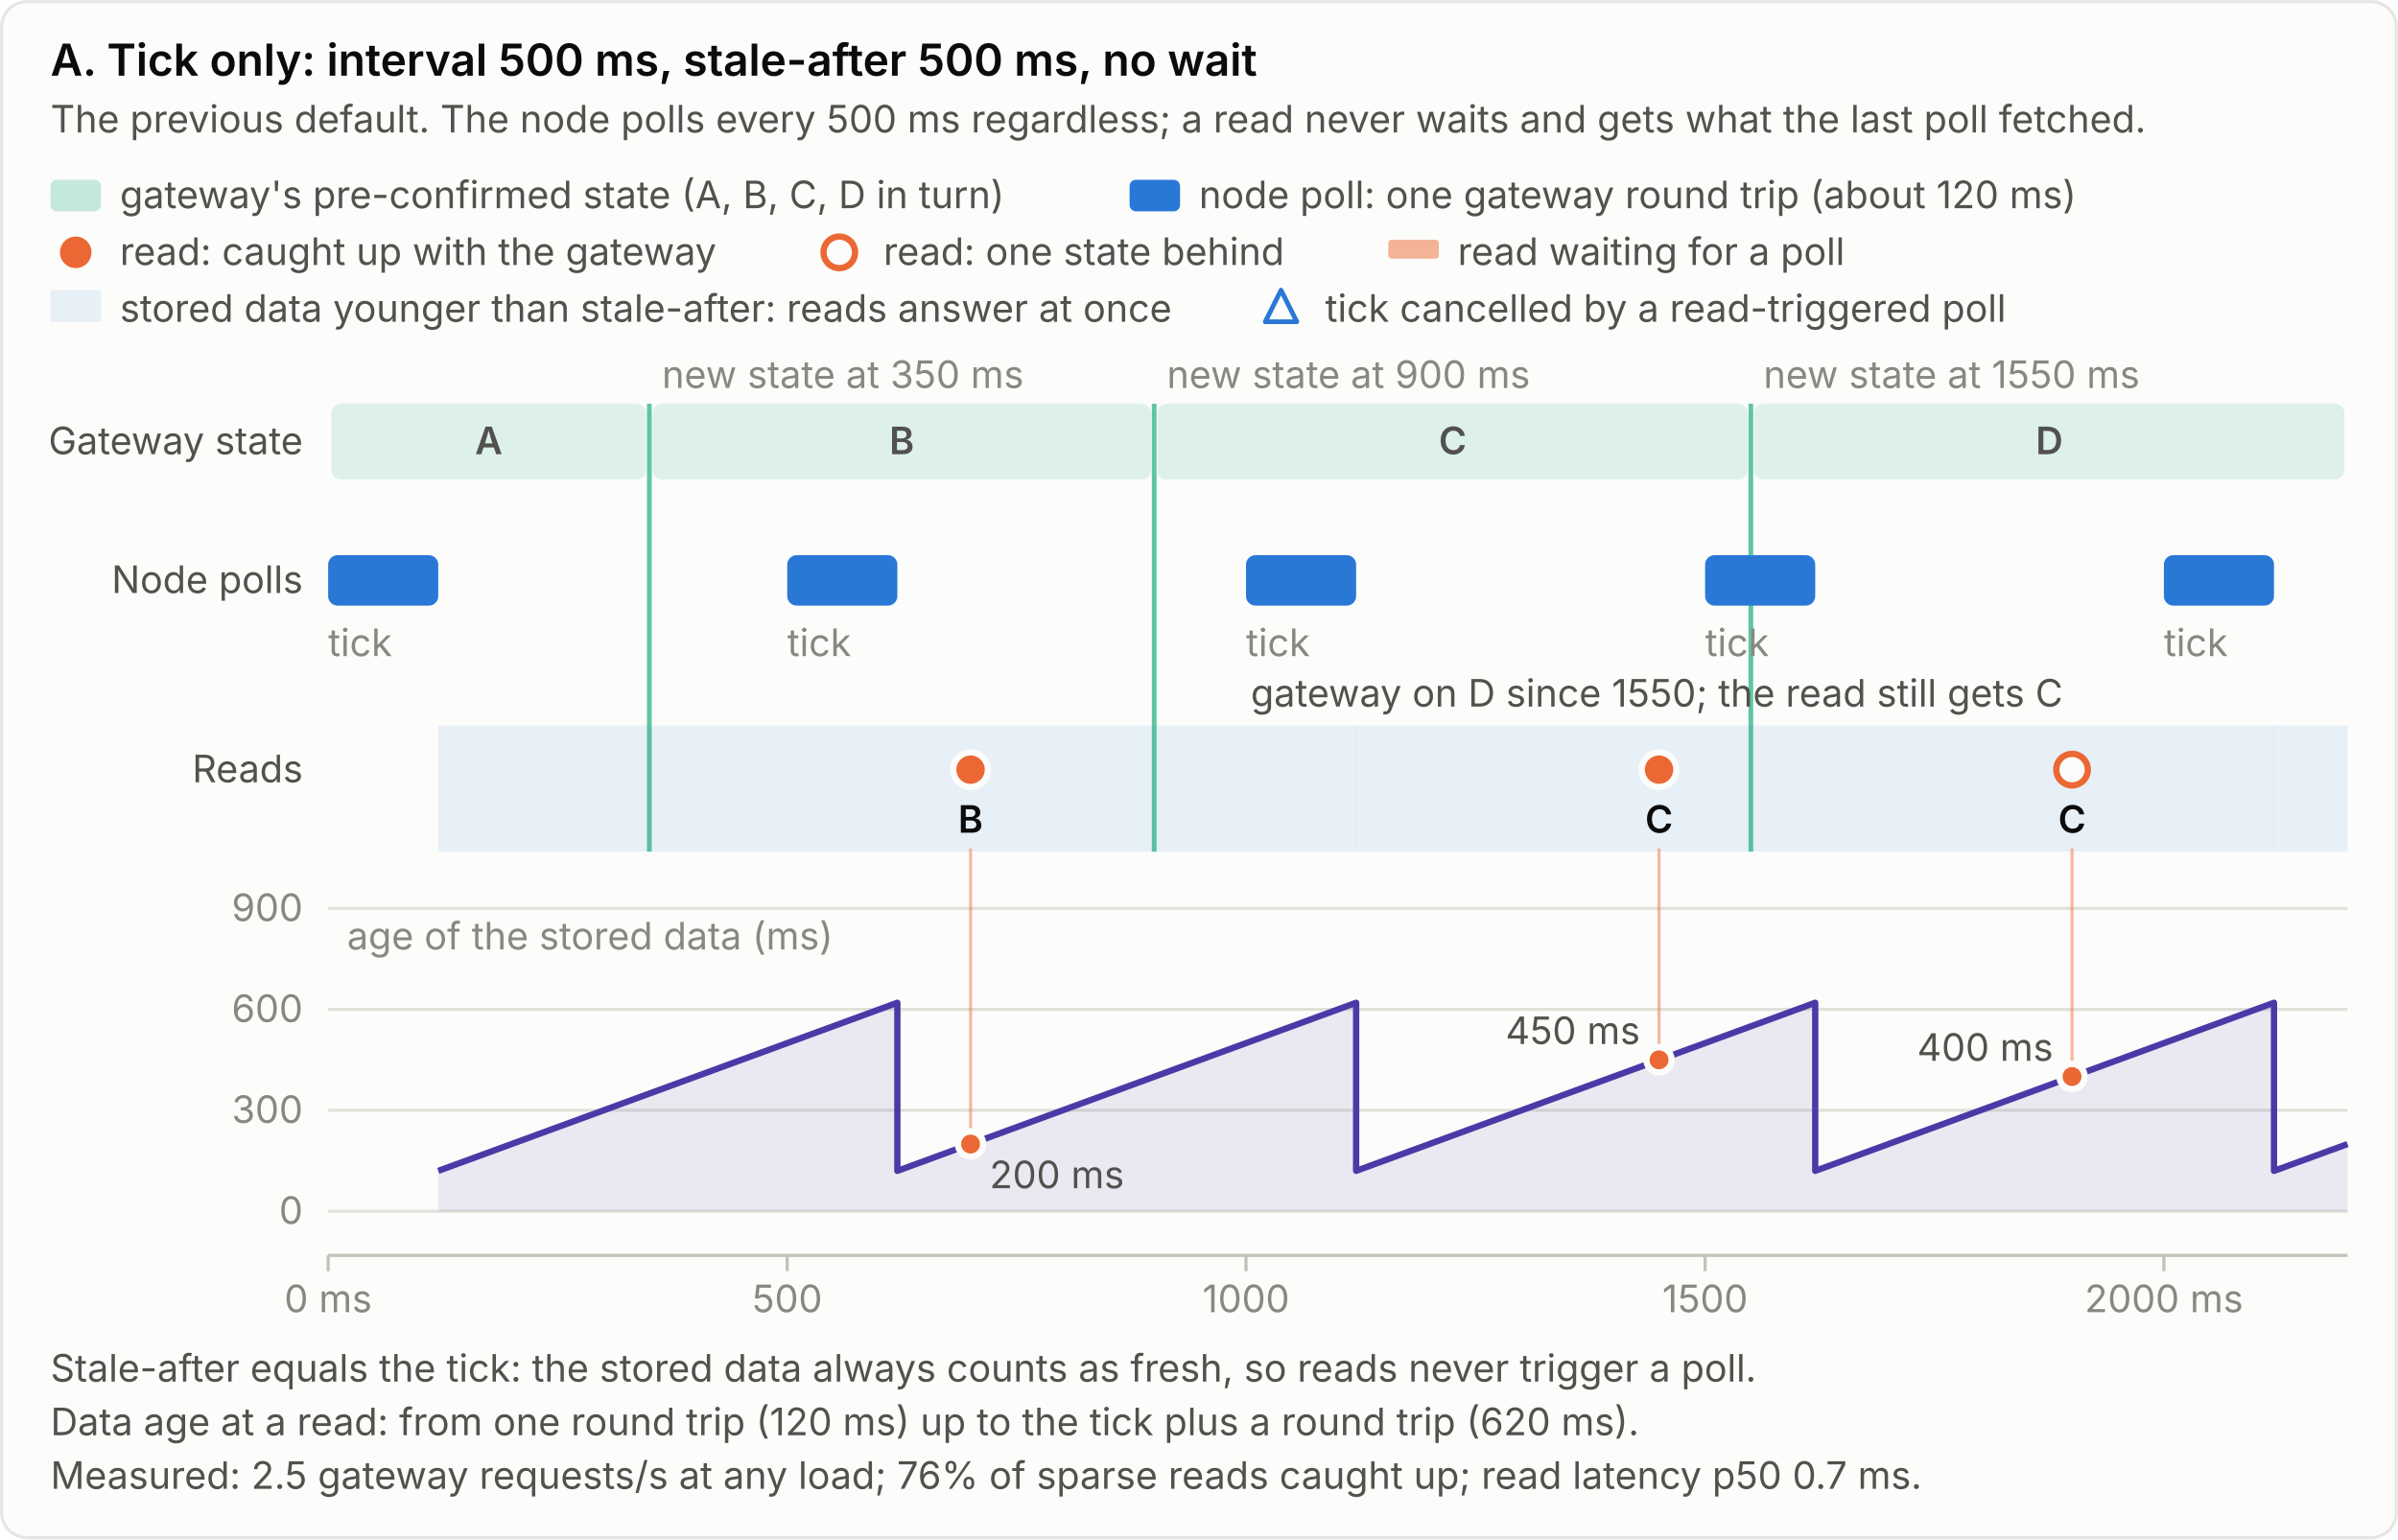
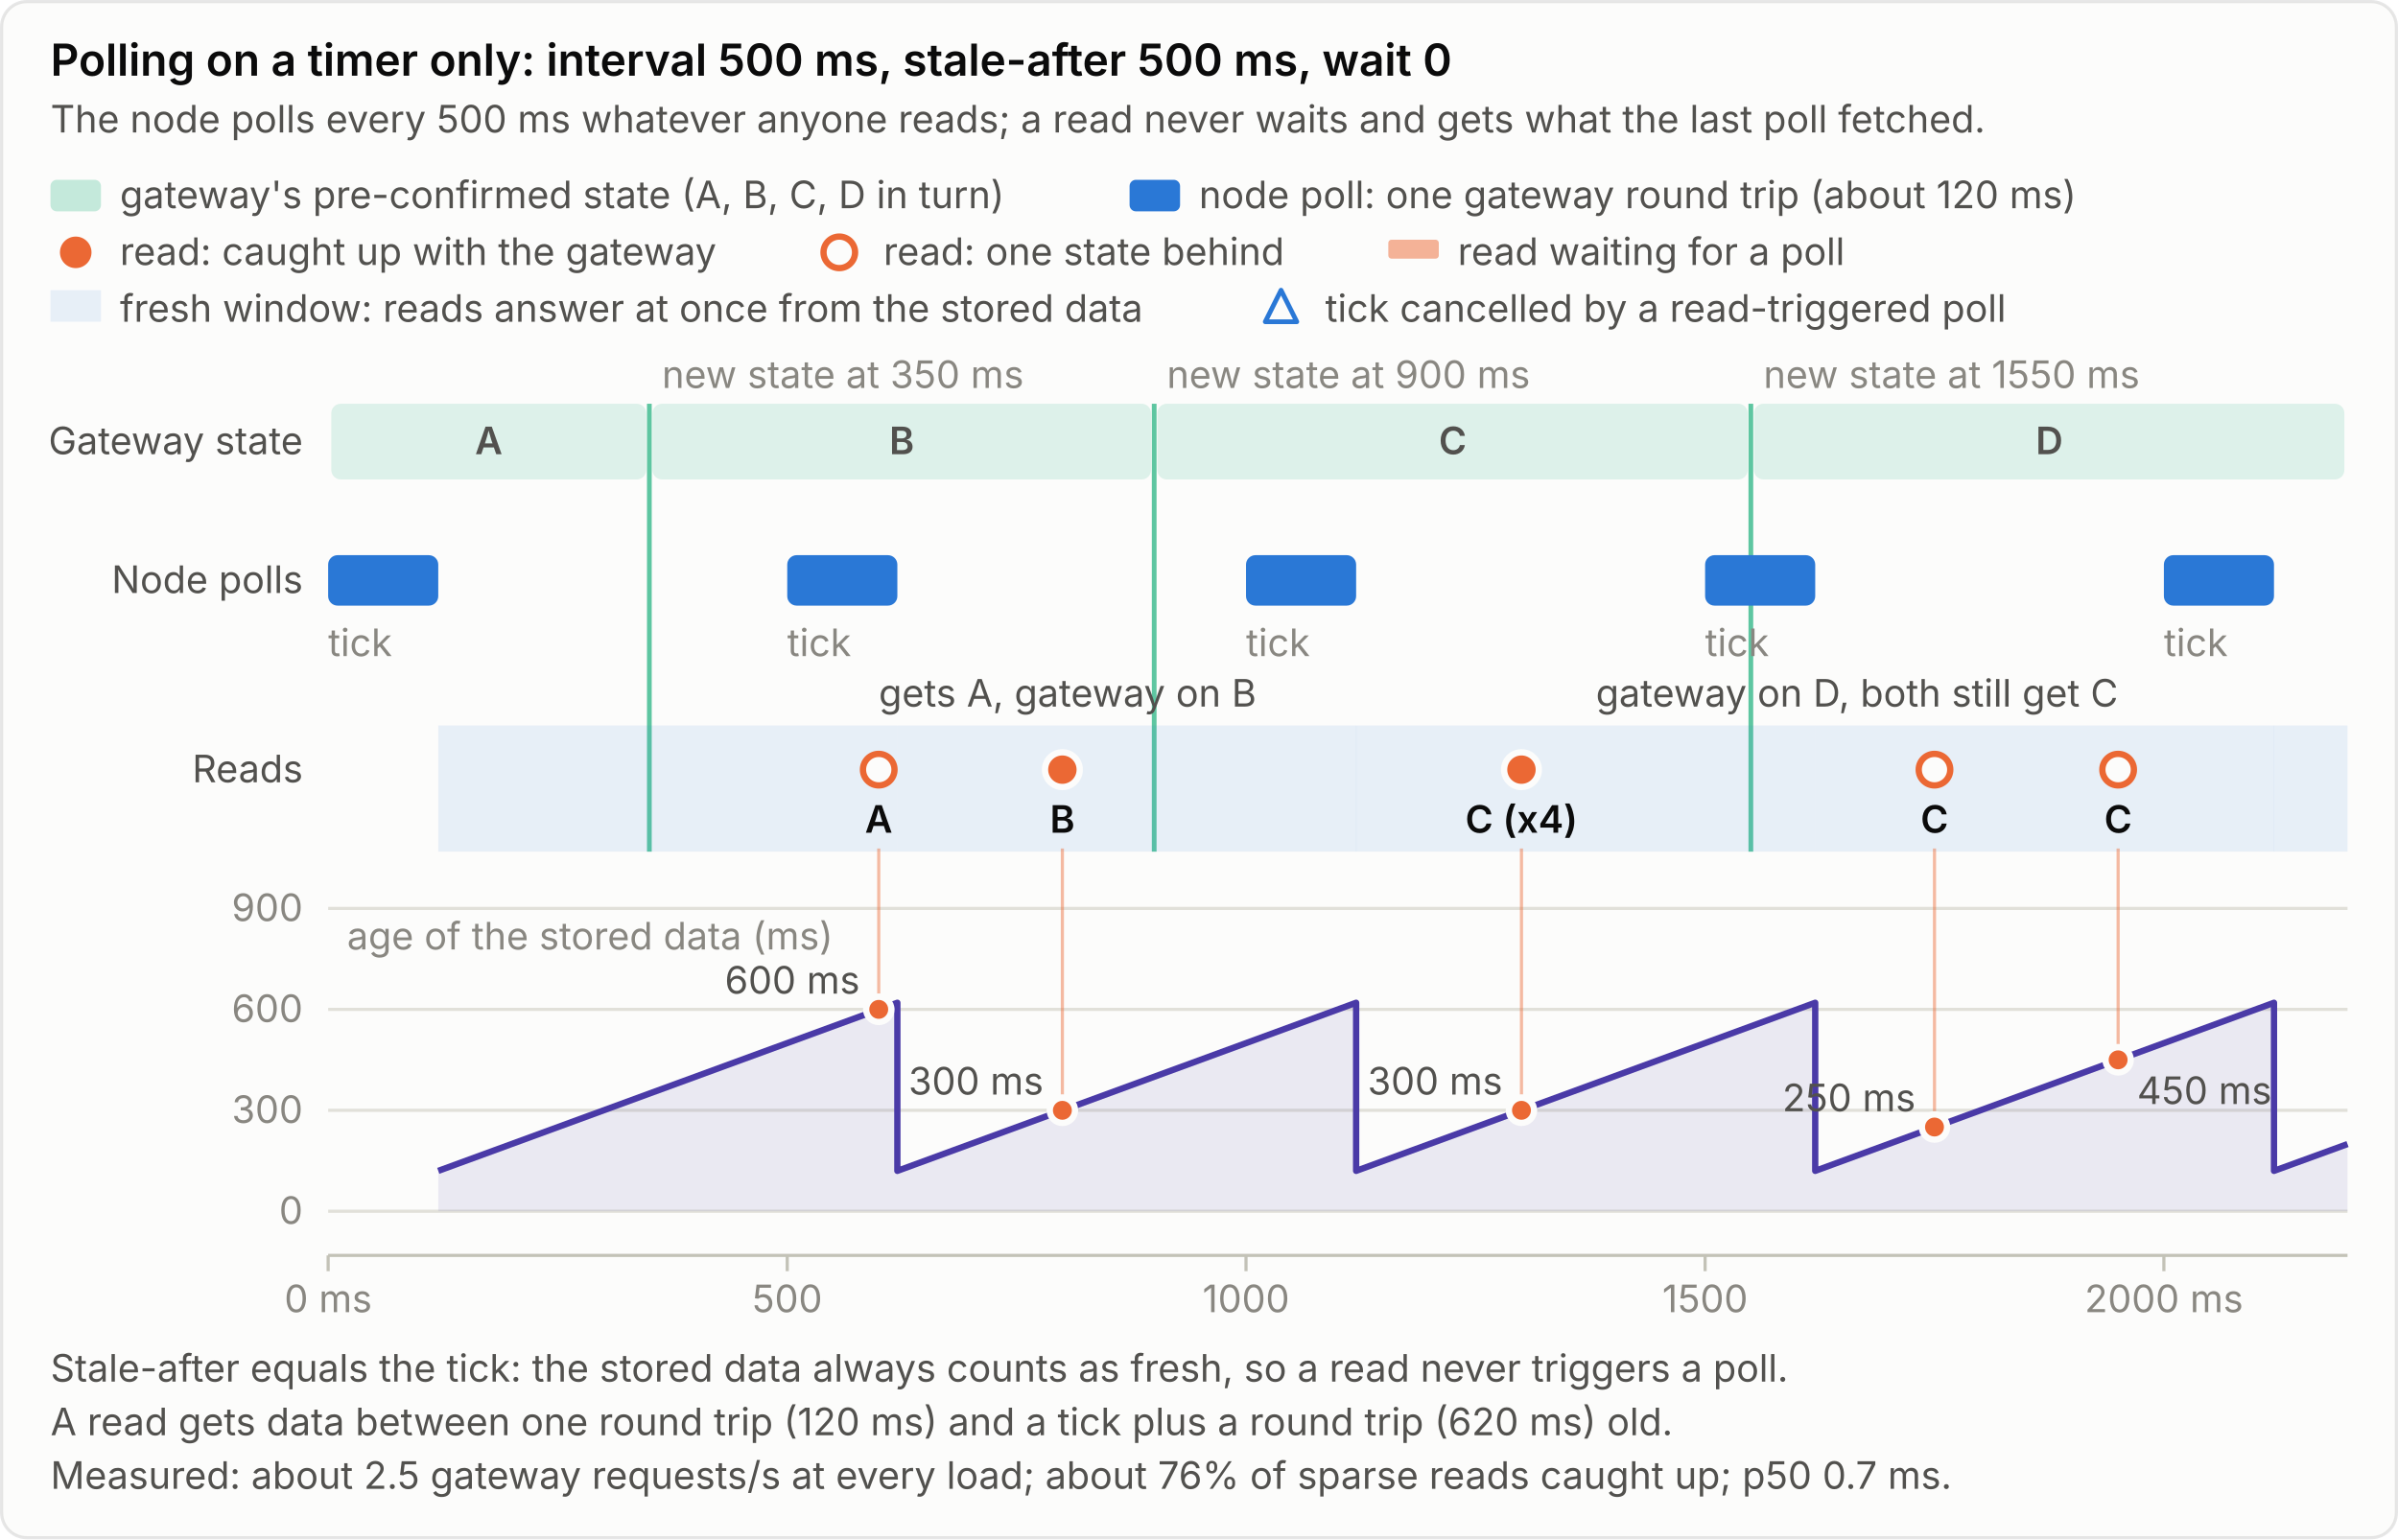
<svg xmlns="http://www.w3.org/2000/svg" viewBox="0 0 760 488" width="760" height="488" font-family="system-ui, -apple-system, 'Segoe UI', sans-serif" role="img" aria-labelledby="title desc">
  <rect x="0.5" y="0.5" width="759" height="487" rx="8" fill="#fcfcfb" stroke="rgba(11,11,11,0.10)" />
-   <text x="16.0" y="24.0" font-size="14" fill="#0b0b0b" text-anchor="start" font-weight="600">A. Tick only: interval 500 ms, stale-after 500 ms, no wait</text>
-   <text x="16.0" y="42.0" font-size="12" fill="#52514e" text-anchor="start" font-weight="normal">The previous default. The node polls every 500 ms regardless; a read never waits and gets what the last poll fetched.</text>
+   <text x="16.0" y="24.0" font-size="14" fill="#0b0b0b" text-anchor="start" font-weight="600">Polling on a timer only: interval 500 ms, stale-after 500 ms, wait 0</text>
+   <text x="16.0" y="42.0" font-size="12" fill="#52514e" text-anchor="start" font-weight="normal">The node polls every 500 ms whatever anyone reads; a read never waits and gets what the last poll fetched.</text>
  <rect x="16" y="57" width="16" height="10" rx="2" fill="#1baf7a" opacity="0.25" />
  <text x="38.0" y="66.0" font-size="12" fill="#52514e" text-anchor="start" font-weight="normal">gateway's pre-confirmed state (A, B, C, D in turn)</text>
  <rect x="358" y="57" width="16" height="10" rx="2" fill="#2a78d6" />
  <text x="380.0" y="66.0" font-size="12" fill="#52514e" text-anchor="start" font-weight="normal">node poll: one gateway round trip (about 120 ms)</text>
  <circle cx="24" cy="80" r="5" fill="#eb6834" />
  <text x="38.0" y="84.0" font-size="12" fill="#52514e" text-anchor="start" font-weight="normal">read: caught up with the gateway</text>
  <circle cx="266" cy="80" r="5" fill="#fcfcfb" stroke="#eb6834" stroke-width="2" />
  <text x="280.0" y="84.0" font-size="12" fill="#52514e" text-anchor="start" font-weight="normal">read: one state behind</text>
  <rect x="440" y="76" width="16" height="6" rx="1" fill="#eb6834" opacity="0.5" />
  <text x="462.0" y="84.0" font-size="12" fill="#52514e" text-anchor="start" font-weight="normal">read waiting for a poll</text>
  <rect x="16" y="92" width="16" height="10" fill="#2a78d6" opacity="0.10" />
-   <text x="38.0" y="102.0" font-size="12" fill="#52514e" text-anchor="start" font-weight="normal">stored data younger than stale-after: reads answer at once</text>
+   <text x="38.0" y="102.0" font-size="12" fill="#52514e" text-anchor="start" font-weight="normal">fresh window: reads answer at once from the stored data</text>
  <path d="M401.0,102.0 L411.0,102.0 L406.0,92.0 Z" fill="#fcfcfb" stroke="#2a78d6" stroke-width="1.5" stroke-linejoin="round" />
  <text x="420.0" y="102.0" font-size="12" fill="#52514e" text-anchor="start" font-weight="normal">tick cancelled by a read-triggered poll</text>
  <text x="96.0" y="144.0" font-size="12" fill="#52514e" text-anchor="end" font-weight="normal">Gateway state</text>
  <text x="96.0" y="188.0" font-size="12" fill="#52514e" text-anchor="end" font-weight="normal">Node polls</text>
  <text x="96.0" y="248.0" font-size="12" fill="#52514e" text-anchor="end" font-weight="normal">Reads</text>
  <rect x="105.0" y="128" width="99.8" height="24" rx="3" fill="#1baf7a" opacity="0.14" />
  <text x="154.9" y="144.0" font-size="12" fill="#52514e" text-anchor="middle" font-weight="600">A</text>
  <rect x="206.8" y="128" width="158.0" height="24" rx="3" fill="#1baf7a" opacity="0.14" />
  <text x="285.8" y="144.0" font-size="12" fill="#52514e" text-anchor="middle" font-weight="600">B</text>
  <line x1="205.8" y1="128" x2="205.8" y2="270" stroke="#1baf7a" stroke-width="1.5" opacity="0.7" />
  <text x="209.8" y="123.0" font-size="12" fill="#898781" text-anchor="start" font-weight="normal">new state at 350 ms</text>
  <rect x="366.8" y="128" width="187.1" height="24" rx="3" fill="#1baf7a" opacity="0.14" />
  <text x="460.4" y="144.0" font-size="12" fill="#52514e" text-anchor="middle" font-weight="600">C</text>
  <line x1="365.8" y1="128" x2="365.8" y2="270" stroke="#1baf7a" stroke-width="1.5" opacity="0.7" />
  <text x="369.8" y="123.0" font-size="12" fill="#898781" text-anchor="start" font-weight="normal">new state at 900 ms</text>
  <rect x="555.9" y="128" width="187.1" height="24" rx="3" fill="#1baf7a" opacity="0.14" />
  <text x="649.5" y="144.0" font-size="12" fill="#52514e" text-anchor="middle" font-weight="600">D</text>
  <line x1="554.9" y1="128" x2="554.9" y2="270" stroke="#1baf7a" stroke-width="1.5" opacity="0.7" />
  <text x="558.9" y="123.0" font-size="12" fill="#898781" text-anchor="start" font-weight="normal">new state at 1550 ms</text>
  <rect x="138.9" y="230" width="145.5" height="40" fill="#2a78d6" opacity="0.10" />
  <rect x="284.4" y="230" width="145.5" height="40" fill="#2a78d6" opacity="0.10" />
  <rect x="429.8" y="230" width="145.5" height="40" fill="#2a78d6" opacity="0.10" />
  <rect x="575.3" y="230" width="145.5" height="40" fill="#2a78d6" opacity="0.10" />
  <rect x="720.7" y="230" width="23.3" height="40" fill="#2a78d6" opacity="0.10" />
  <rect x="104.0" y="176" width="34.9" height="16" rx="3" fill="#2a78d6" />
  <text x="104.0" y="208.0" font-size="12" fill="#898781" text-anchor="start" font-weight="normal">tick</text>
  <rect x="249.5" y="176" width="34.9" height="16" rx="3" fill="#2a78d6" />
  <text x="249.5" y="208.0" font-size="12" fill="#898781" text-anchor="start" font-weight="normal">tick</text>
  <rect x="394.9" y="176" width="34.9" height="16" rx="3" fill="#2a78d6" />
  <text x="394.9" y="208.0" font-size="12" fill="#898781" text-anchor="start" font-weight="normal">tick</text>
  <rect x="540.4" y="176" width="34.9" height="16" rx="3" fill="#2a78d6" />
  <text x="540.4" y="208.0" font-size="12" fill="#898781" text-anchor="start" font-weight="normal">tick</text>
  <rect x="685.8" y="176" width="34.9" height="16" rx="3" fill="#2a78d6" />
  <text x="685.8" y="208.0" font-size="12" fill="#898781" text-anchor="start" font-weight="normal">tick</text>
  <line x1="104" y1="384.0" x2="744" y2="384.0" stroke="#e1e0d9" stroke-width="1" />
  <text x="96.0" y="388.0" font-size="12" fill="#898781" text-anchor="end" font-weight="normal">0</text>
  <line x1="104" y1="352.0" x2="744" y2="352.0" stroke="#e1e0d9" stroke-width="1" />
  <text x="96.0" y="356.0" font-size="12" fill="#898781" text-anchor="end" font-weight="normal">300</text>
  <line x1="104" y1="320.0" x2="744" y2="320.0" stroke="#e1e0d9" stroke-width="1" />
  <text x="96.0" y="324.0" font-size="12" fill="#898781" text-anchor="end" font-weight="normal">600</text>
  <line x1="104" y1="288.0" x2="744" y2="288.0" stroke="#e1e0d9" stroke-width="1" />
  <text x="96.0" y="292.0" font-size="12" fill="#898781" text-anchor="end" font-weight="normal">900</text>
  <text x="110.0" y="301.0" font-size="12" fill="#898781" text-anchor="start" font-weight="normal">age of the stored data (ms)</text>
  <path d="M138.9,371.2 L284.4,317.9 L284.4,371.2 L429.8,317.9 L429.8,371.2 L575.3,317.9 L575.3,371.2 L720.7,317.9 L720.7,371.2 L744.0,362.7 L744.0,384.0 L138.9,384.0 Z" fill="#4a3aa7" opacity="0.10" />
  <path d="M138.9,371.2 L284.4,317.9 L284.4,371.2 L429.8,317.9 L429.8,371.2 L575.3,317.9 L575.3,371.2 L720.7,317.9 L720.7,371.2 L744.0,362.7" fill="none" stroke="#4a3aa7" stroke-width="2" stroke-linejoin="round" />
-   <line x1="307.6" y1="269" x2="307.6" y2="357.7" stroke="#eb6834" stroke-width="1" opacity="0.45" />
-   <circle cx="307.6" cy="244" r="5.5" fill="#eb6834" stroke="#fcfcfb" stroke-width="2" />
-   <text x="307.6" y="264.0" font-size="12" fill="#0b0b0b" text-anchor="middle" font-weight="600">B</text>
-   <circle cx="307.6" cy="362.7" r="4" fill="#eb6834" stroke="#fcfcfb" stroke-width="2" />
-   <text x="313.6" y="376.7" font-size="12" fill="#52514e" text-anchor="start" font-weight="normal">200 ms</text>
-   <line x1="525.8" y1="269" x2="525.8" y2="331.0" stroke="#eb6834" stroke-width="1" opacity="0.45" />
-   <circle cx="525.8" cy="244" r="5.5" fill="#eb6834" stroke="#fcfcfb" stroke-width="2" />
-   <text x="525.8" y="264.0" font-size="12" fill="#0b0b0b" text-anchor="middle" font-weight="600">C</text>
-   <circle cx="525.8" cy="336.0" r="4" fill="#eb6834" stroke="#fcfcfb" stroke-width="2" />
-   <text x="519.8" y="331.0" font-size="12" fill="#52514e" text-anchor="end" font-weight="normal">450 ms</text>
-   <line x1="656.7" y1="269" x2="656.7" y2="336.3" stroke="#eb6834" stroke-width="1" opacity="0.45" />
-   <circle cx="656.7" cy="244" r="5" fill="#fcfcfb" stroke="#eb6834" stroke-width="2" />
-   <text x="656.7" y="264.0" font-size="12" fill="#0b0b0b" text-anchor="middle" font-weight="600">C</text>
-   <circle cx="656.7" cy="341.3" r="4" fill="#eb6834" stroke="#fcfcfb" stroke-width="2" />
-   <text x="650.7" y="336.3" font-size="12" fill="#52514e" text-anchor="end" font-weight="normal">400 ms</text>
+   <line x1="278.5" y1="269" x2="278.5" y2="315.0" stroke="#eb6834" stroke-width="1" opacity="0.45" />
+   <circle cx="278.5" cy="244" r="5" fill="#fcfcfb" stroke="#eb6834" stroke-width="2" />
+   <text x="278.5" y="264.0" font-size="12" fill="#0b0b0b" text-anchor="middle" font-weight="600">A</text>
+   <circle cx="278.5" cy="320.0" r="4" fill="#eb6834" stroke="#fcfcfb" stroke-width="2" />
+   <text x="272.5" y="315.0" font-size="12" fill="#52514e" text-anchor="end" font-weight="normal">600 ms</text>
+   <line x1="336.7" y1="269" x2="336.7" y2="347.0" stroke="#eb6834" stroke-width="1" opacity="0.45" />
+   <circle cx="336.7" cy="244" r="5.5" fill="#eb6834" stroke="#fcfcfb" stroke-width="2" />
+   <text x="336.7" y="264.0" font-size="12" fill="#0b0b0b" text-anchor="middle" font-weight="600">B</text>
+   <circle cx="336.7" cy="352.0" r="4" fill="#eb6834" stroke="#fcfcfb" stroke-width="2" />
+   <text x="330.7" y="347.0" font-size="12" fill="#52514e" text-anchor="end" font-weight="normal">300 ms</text>
+   <line x1="482.2" y1="269" x2="482.2" y2="347.0" stroke="#eb6834" stroke-width="1" opacity="0.45" />
+   <circle cx="482.2" cy="244" r="5.5" fill="#eb6834" stroke="#fcfcfb" stroke-width="2" />
+   <text x="482.2" y="264.0" font-size="12" fill="#0b0b0b" text-anchor="middle" font-weight="600">C (x4)</text>
+   <circle cx="482.2" cy="352.0" r="4" fill="#eb6834" stroke="#fcfcfb" stroke-width="2" />
+   <text x="476.2" y="347.0" font-size="12" fill="#52514e" text-anchor="end" font-weight="normal">300 ms</text>
+   <line x1="613.1" y1="269" x2="613.1" y2="352.3" stroke="#eb6834" stroke-width="1" opacity="0.45" />
+   <circle cx="613.1" cy="244" r="5" fill="#fcfcfb" stroke="#eb6834" stroke-width="2" />
+   <text x="613.1" y="264.0" font-size="12" fill="#0b0b0b" text-anchor="middle" font-weight="600">C</text>
+   <circle cx="613.1" cy="357.3" r="4" fill="#eb6834" stroke="#fcfcfb" stroke-width="2" />
+   <text x="607.1" y="352.3" font-size="12" fill="#52514e" text-anchor="end" font-weight="normal">250 ms</text>
+   <line x1="671.3" y1="269" x2="671.3" y2="331.0" stroke="#eb6834" stroke-width="1" opacity="0.45" />
+   <circle cx="671.3" cy="244" r="5" fill="#fcfcfb" stroke="#eb6834" stroke-width="2" />
+   <text x="671.3" y="264.0" font-size="12" fill="#0b0b0b" text-anchor="middle" font-weight="600">C</text>
+   <circle cx="671.3" cy="336.0" r="4" fill="#eb6834" stroke="#fcfcfb" stroke-width="2" />
+   <text x="677.3" y="350.0" font-size="12" fill="#52514e" text-anchor="start" font-weight="normal">450 ms</text>
  <line x1="104" y1="398" x2="744" y2="398" stroke="#c3c2b7" stroke-width="1" />
  <line x1="104.0" y1="398" x2="104.0" y2="403" stroke="#c3c2b7" stroke-width="1" />
  <text x="104.0" y="416.0" font-size="12" fill="#898781" text-anchor="middle" font-weight="normal">0 ms</text>
  <line x1="249.5" y1="398" x2="249.5" y2="403" stroke="#c3c2b7" stroke-width="1" />
  <text x="249.5" y="416.0" font-size="12" fill="#898781" text-anchor="middle" font-weight="normal">500</text>
  <line x1="394.9" y1="398" x2="394.9" y2="403" stroke="#c3c2b7" stroke-width="1" />
  <text x="394.9" y="416.0" font-size="12" fill="#898781" text-anchor="middle" font-weight="normal">1000</text>
  <line x1="540.4" y1="398" x2="540.4" y2="403" stroke="#c3c2b7" stroke-width="1" />
  <text x="540.4" y="416.0" font-size="12" fill="#898781" text-anchor="middle" font-weight="normal">1500</text>
  <line x1="685.8" y1="398" x2="685.8" y2="403" stroke="#c3c2b7" stroke-width="1" />
  <text x="685.8" y="416.0" font-size="12" fill="#898781" text-anchor="middle" font-weight="normal">2000 ms</text>
-   <text x="653.8" y="224.0" font-size="12" fill="#52514e" text-anchor="end" font-weight="normal">gateway on D since 1550; the read still gets C</text>
-   <text x="16.0" y="438.0" font-size="12" fill="#52514e" text-anchor="start" font-weight="normal">Stale-after equals the tick: the stored data always counts as fresh, so reads never trigger a poll.</text>
-   <text x="16.0" y="455.0" font-size="12" fill="#52514e" text-anchor="start" font-weight="normal">Data age at a read: from one round trip (120 ms) up to the tick plus a round trip (620 ms).</text>
-   <text x="16.0" y="472.0" font-size="12" fill="#52514e" text-anchor="start" font-weight="normal">Measured: 2.5 gateway requests/s at any load; 76% of sparse reads caught up; read latency p50 0.7 ms.</text>
+   <text x="278.5" y="224.0" font-size="12" fill="#52514e" text-anchor="start" font-weight="normal">gets A, gateway on B</text>
+   <text x="671.3" y="224.0" font-size="12" fill="#52514e" text-anchor="end" font-weight="normal">gateway on D, both still get C</text>
+   <text x="16.0" y="438.0" font-size="12" fill="#52514e" text-anchor="start" font-weight="normal">Stale-after equals the tick: the stored data always counts as fresh, so a read never triggers a poll.</text>
+   <text x="16.0" y="455.0" font-size="12" fill="#52514e" text-anchor="start" font-weight="normal">A read gets data between one round trip (120 ms) and a tick plus a round trip (620 ms) old.</text>
+   <text x="16.0" y="472.0" font-size="12" fill="#52514e" text-anchor="start" font-weight="normal">Measured: about 2.5 gateway requests/s at every load; about 76% of sparse reads caught up; p50 0.7 ms.</text>
</svg>
